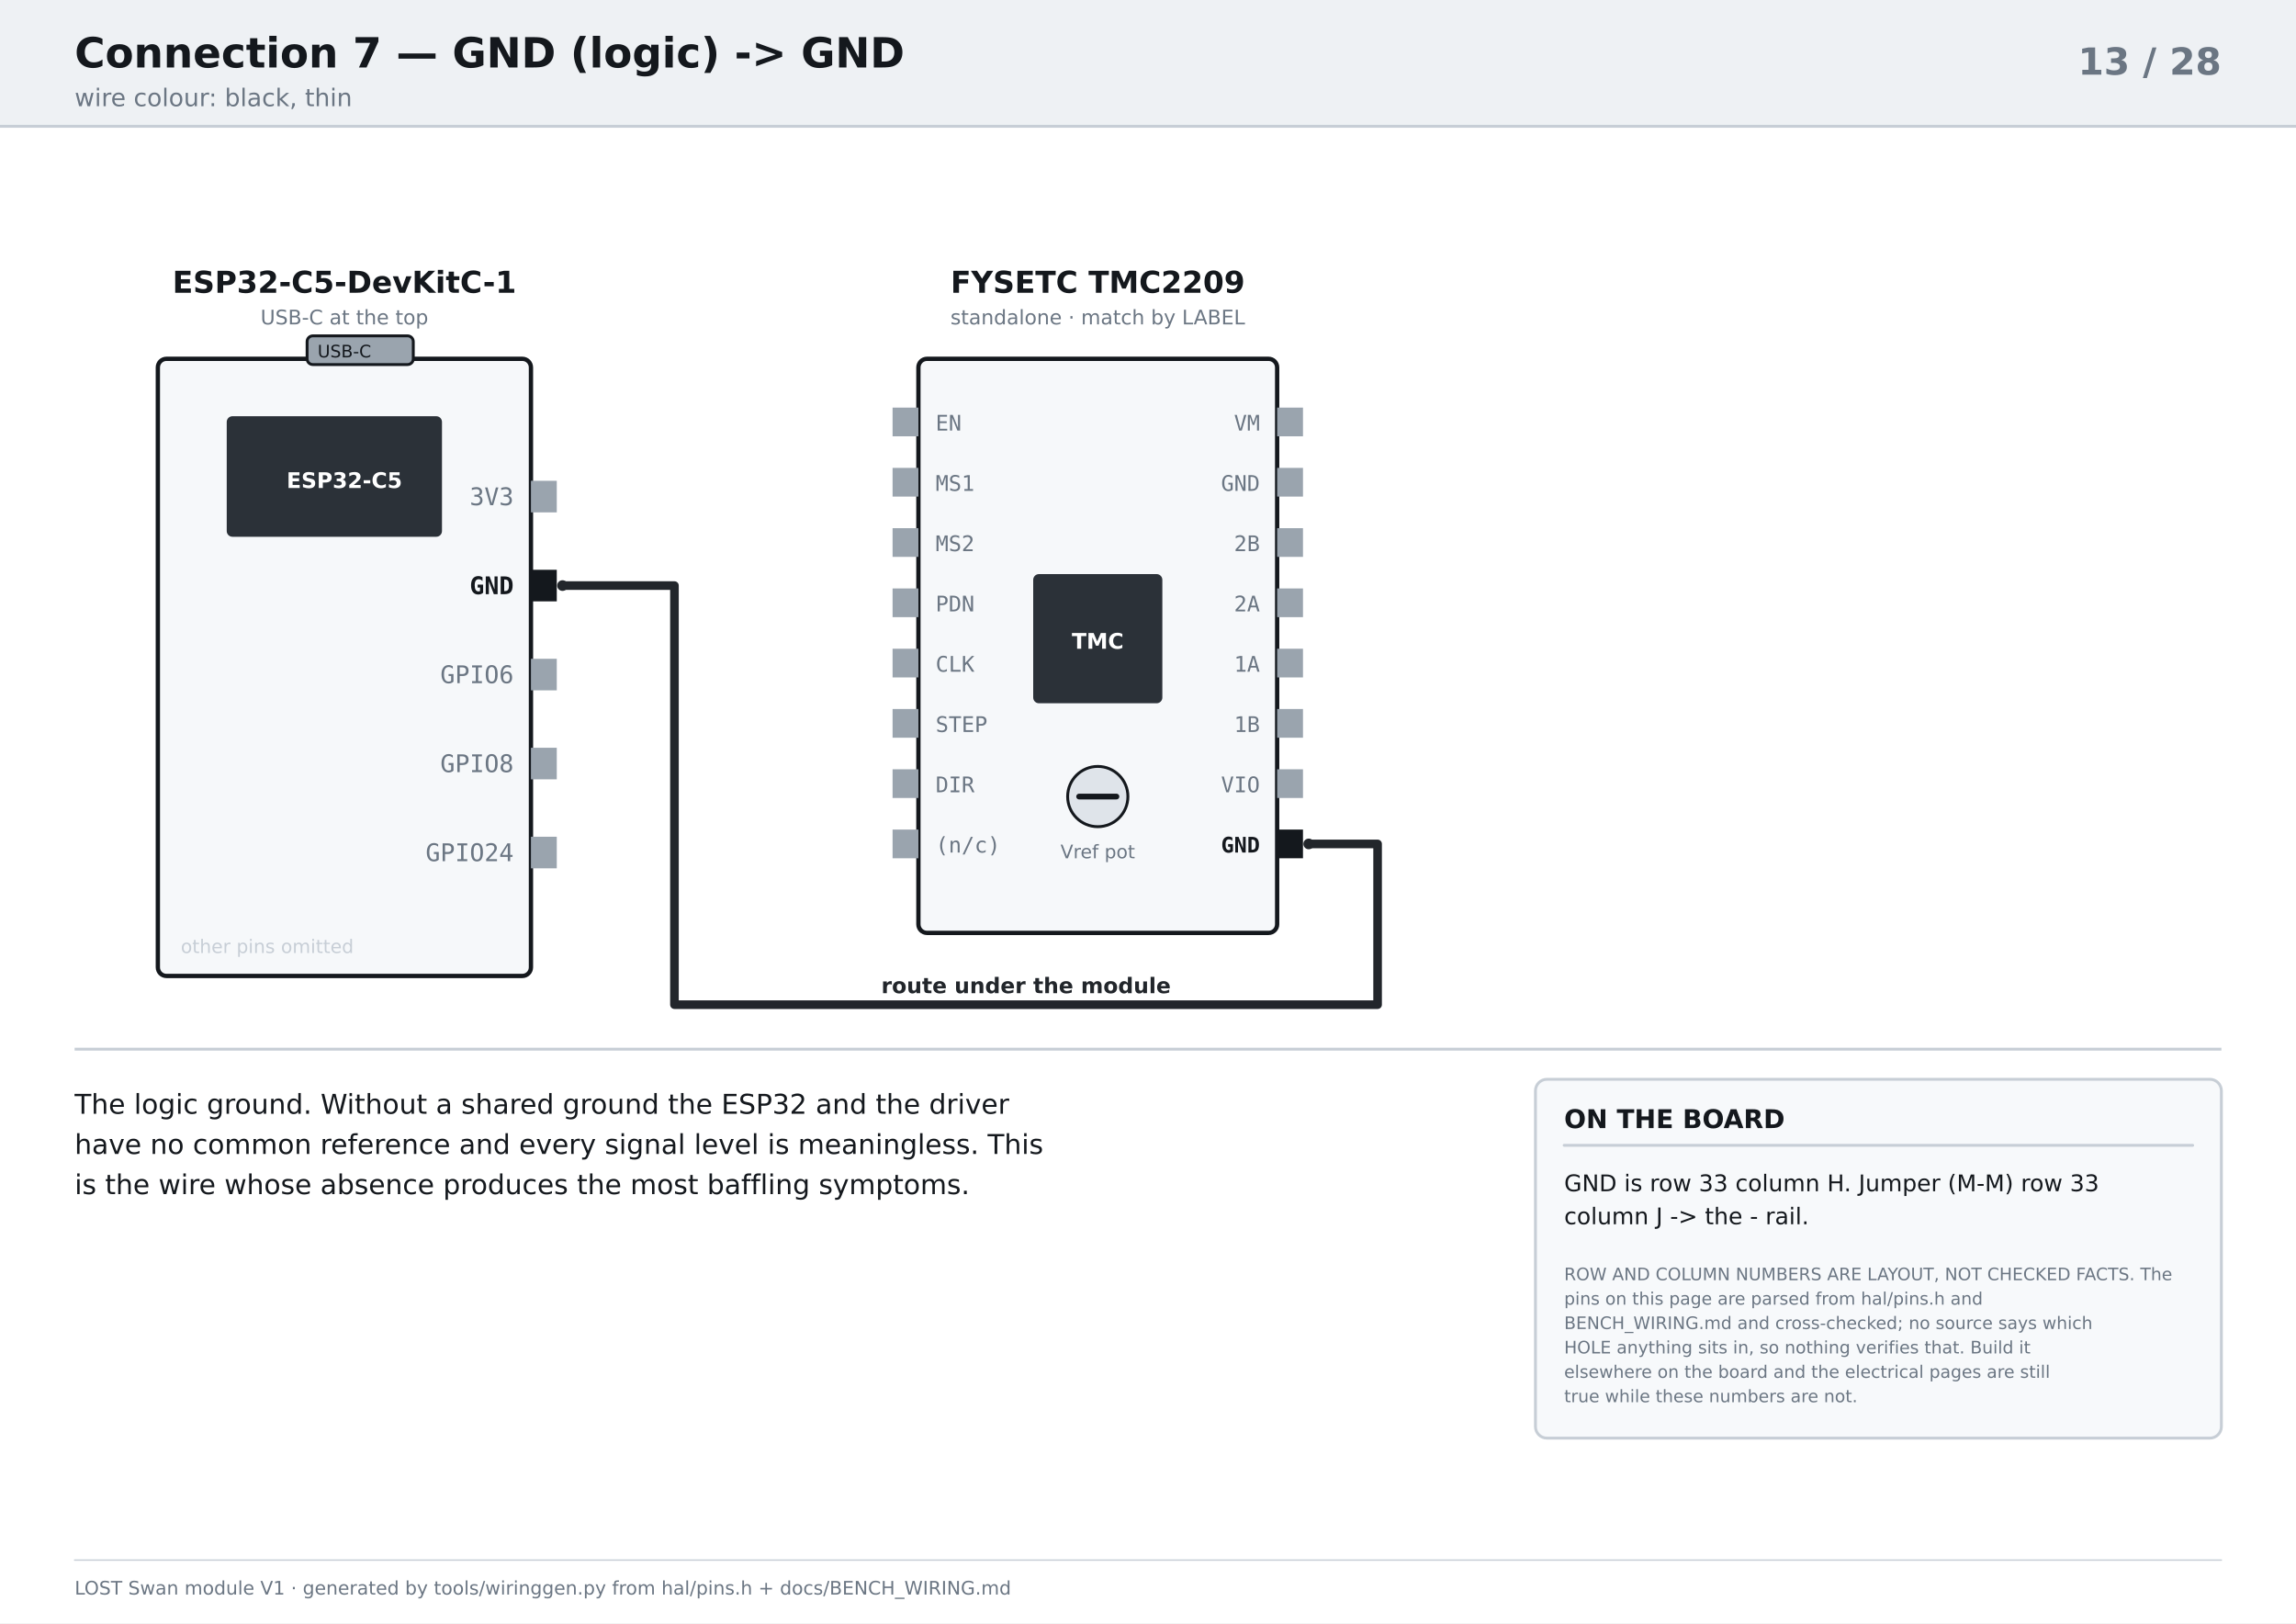
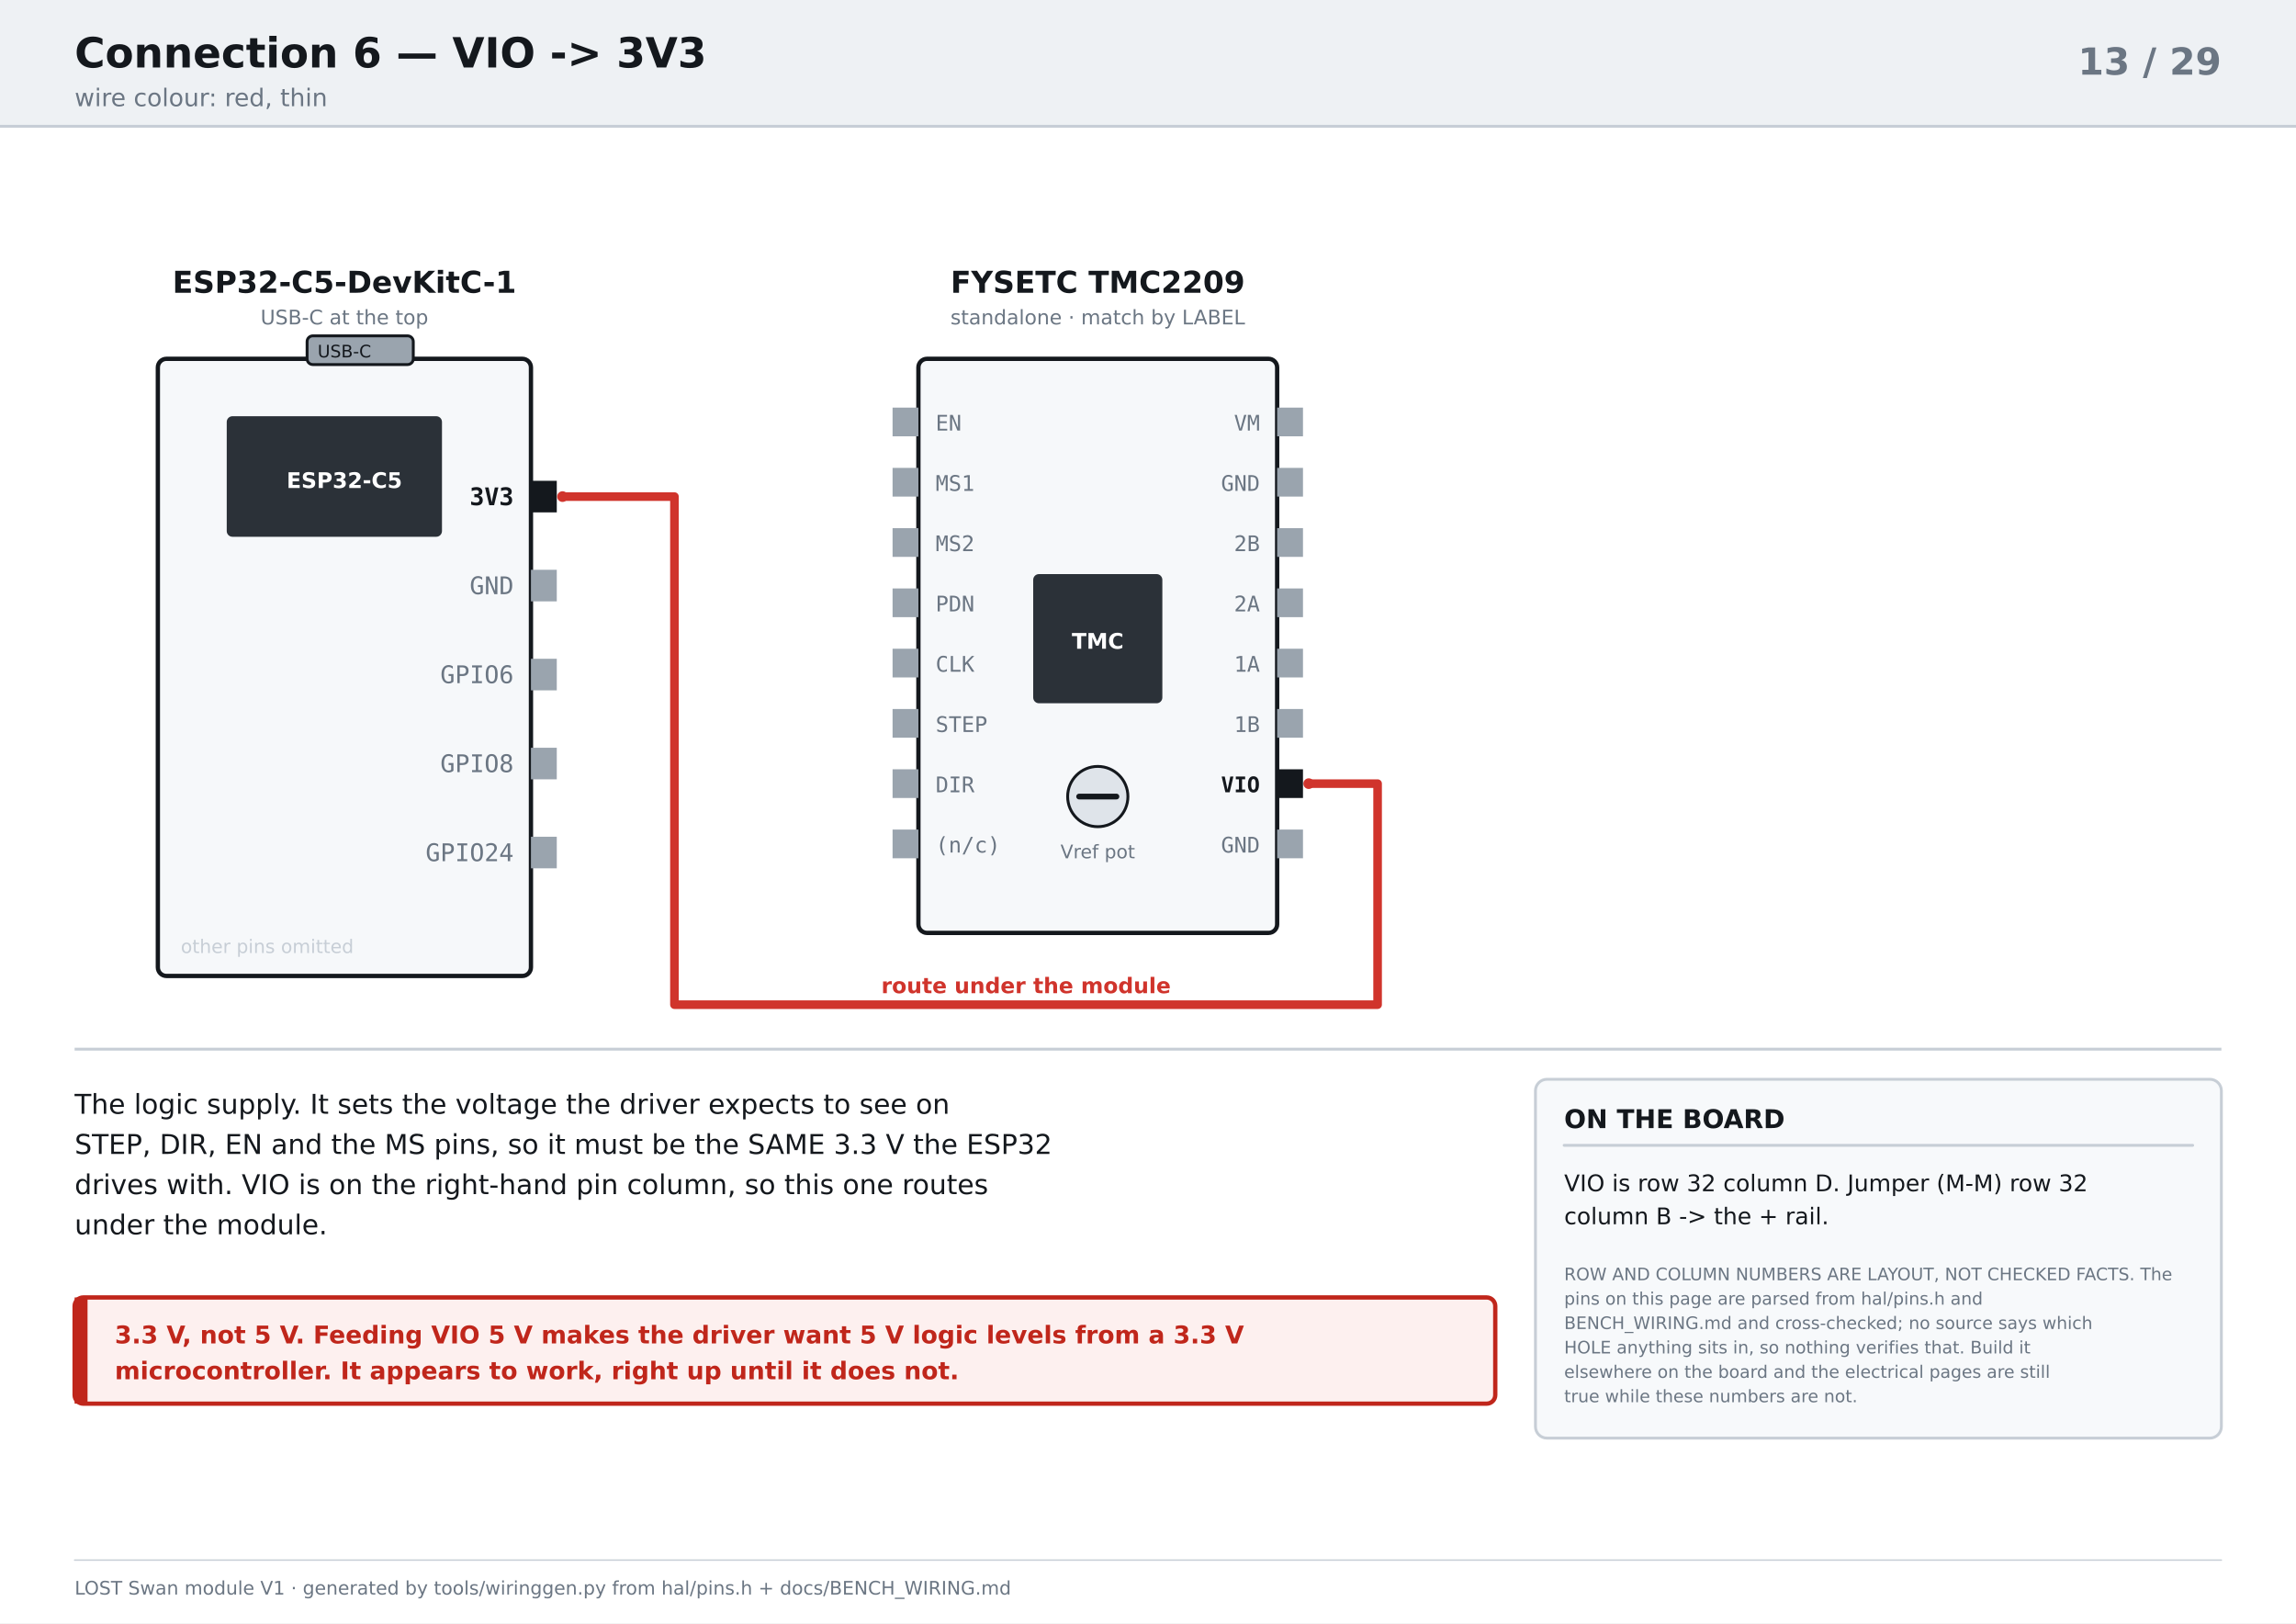
<svg xmlns="http://www.w3.org/2000/svg" width="1600" height="1131" viewBox="0 0 1600 1131">
  <rect width="1600" height="1131" fill="#ffffff" />
  <rect x="0" y="0" width="1600" height="88" fill="#eef1f4" />
  <line x1="0" y1="88" x2="1600" y2="88" stroke="#c7ced6" stroke-width="2" />
-   <text x="52" y="47" font-family="DejaVu Sans, Verdana, Geneva, sans-serif" font-size="29" fill="#14181d" text-anchor="start" font-weight="bold">Connection 7  —  GND (logic)  -&gt;  GND</text>
-   <text x="52" y="74" font-family="DejaVu Sans, Verdana, Geneva, sans-serif" font-size="17" fill="#6b7683" text-anchor="start" font-weight="normal">wire colour: black, thin</text>
-   <text x="1548" y="52" font-family="DejaVu Sans, Verdana, Geneva, sans-serif" font-size="26" fill="#6b7683" text-anchor="end" font-weight="bold">13 / 28</text>
+   <text x="52" y="47" font-family="DejaVu Sans, Verdana, Geneva, sans-serif" font-size="29" fill="#14181d" text-anchor="start" font-weight="bold">Connection 6  —  VIO  -&gt;  3V3</text>
+   <text x="52" y="74" font-family="DejaVu Sans, Verdana, Geneva, sans-serif" font-size="17" fill="#6b7683" text-anchor="start" font-weight="normal">wire colour: red, thin</text>
+   <text x="1548" y="52" font-family="DejaVu Sans, Verdana, Geneva, sans-serif" font-size="26" fill="#6b7683" text-anchor="end" font-weight="bold">13 / 29</text>
  <rect x="640" y="250" width="250" height="400" rx="6" fill="#f6f8fa" stroke="#14181d" stroke-width="3" />
  <text x="765" y="204" font-family="DejaVu Sans, Verdana, Geneva, sans-serif" font-size="21" fill="#14181d" text-anchor="middle" font-weight="bold">FYSETC TMC2209</text>
  <text x="765" y="226" font-family="DejaVu Sans, Verdana, Geneva, sans-serif" font-size="14" fill="#6b7683" text-anchor="middle" font-weight="normal">standalone  ·  match by LABEL</text>
  <rect x="720" y="400" width="90" height="90" rx="4" fill="#2b3138" stroke="none" stroke-width="2" />
  <text x="765" y="452" font-family="DejaVu Sans, Verdana, Geneva, sans-serif" font-size="15" fill="#ffffff" text-anchor="middle" font-weight="bold">TMC</text>
  <circle cx="765" cy="555" r="21" fill="#dfe4ea" stroke="#14181d" stroke-width="2" />
  <line x1="752" y1="555" x2="778" y2="555" stroke="#14181d" stroke-width="4" stroke-linecap="round" />
  <text x="765" y="598" font-family="DejaVu Sans, Verdana, Geneva, sans-serif" font-size="13" fill="#6b7683" text-anchor="middle" font-weight="normal">Vref pot</text>
  <rect x="622" y="284" width="18" height="20" rx="0" fill="#9aa4ae" stroke="none" stroke-width="2" />
  <text x="652" y="300" font-family="DejaVu Sans Mono, Consolas, monospace" font-size="15" fill="#6b7683" text-anchor="start" font-weight="normal">EN</text>
  <rect x="622" y="326" width="18" height="20" rx="0" fill="#9aa4ae" stroke="none" stroke-width="2" />
  <text x="652" y="342" font-family="DejaVu Sans Mono, Consolas, monospace" font-size="15" fill="#6b7683" text-anchor="start" font-weight="normal">MS1</text>
  <rect x="622" y="368" width="18" height="20" rx="0" fill="#9aa4ae" stroke="none" stroke-width="2" />
  <text x="652" y="384" font-family="DejaVu Sans Mono, Consolas, monospace" font-size="15" fill="#6b7683" text-anchor="start" font-weight="normal">MS2</text>
  <rect x="622" y="410" width="18" height="20" rx="0" fill="#9aa4ae" stroke="none" stroke-width="2" />
  <text x="652" y="426" font-family="DejaVu Sans Mono, Consolas, monospace" font-size="15" fill="#6b7683" text-anchor="start" font-weight="normal">PDN</text>
  <rect x="622" y="452" width="18" height="20" rx="0" fill="#9aa4ae" stroke="none" stroke-width="2" />
  <text x="652" y="468" font-family="DejaVu Sans Mono, Consolas, monospace" font-size="15" fill="#6b7683" text-anchor="start" font-weight="normal">CLK</text>
  <rect x="622" y="494" width="18" height="20" rx="0" fill="#9aa4ae" stroke="none" stroke-width="2" />
  <text x="652" y="510" font-family="DejaVu Sans Mono, Consolas, monospace" font-size="15" fill="#6b7683" text-anchor="start" font-weight="normal">STEP</text>
  <rect x="622" y="536" width="18" height="20" rx="0" fill="#9aa4ae" stroke="none" stroke-width="2" />
  <text x="652" y="552" font-family="DejaVu Sans Mono, Consolas, monospace" font-size="15" fill="#6b7683" text-anchor="start" font-weight="normal">DIR</text>
  <rect x="622" y="578" width="18" height="20" rx="0" fill="#9aa4ae" stroke="none" stroke-width="2" />
  <text x="652" y="594" font-family="DejaVu Sans Mono, Consolas, monospace" font-size="15" fill="#6b7683" text-anchor="start" font-weight="normal">(n/c)</text>
  <rect x="890" y="284" width="18" height="20" rx="0" fill="#9aa4ae" stroke="none" stroke-width="2" />
  <text x="878" y="300" font-family="DejaVu Sans Mono, Consolas, monospace" font-size="15" fill="#6b7683" text-anchor="end" font-weight="normal">VM</text>
  <rect x="890" y="326" width="18" height="20" rx="0" fill="#9aa4ae" stroke="none" stroke-width="2" />
  <text x="878" y="342" font-family="DejaVu Sans Mono, Consolas, monospace" font-size="15" fill="#6b7683" text-anchor="end" font-weight="normal">GND</text>
  <rect x="890" y="368" width="18" height="20" rx="0" fill="#9aa4ae" stroke="none" stroke-width="2" />
  <text x="878" y="384" font-family="DejaVu Sans Mono, Consolas, monospace" font-size="15" fill="#6b7683" text-anchor="end" font-weight="normal">2B</text>
  <rect x="890" y="410" width="18" height="20" rx="0" fill="#9aa4ae" stroke="none" stroke-width="2" />
  <text x="878" y="426" font-family="DejaVu Sans Mono, Consolas, monospace" font-size="15" fill="#6b7683" text-anchor="end" font-weight="normal">2A</text>
  <rect x="890" y="452" width="18" height="20" rx="0" fill="#9aa4ae" stroke="none" stroke-width="2" />
  <text x="878" y="468" font-family="DejaVu Sans Mono, Consolas, monospace" font-size="15" fill="#6b7683" text-anchor="end" font-weight="normal">1A</text>
  <rect x="890" y="494" width="18" height="20" rx="0" fill="#9aa4ae" stroke="none" stroke-width="2" />
  <text x="878" y="510" font-family="DejaVu Sans Mono, Consolas, monospace" font-size="15" fill="#6b7683" text-anchor="end" font-weight="normal">1B</text>
-   <rect x="890" y="536" width="18" height="20" rx="0" fill="#9aa4ae" stroke="none" stroke-width="2" />
-   <text x="878" y="552" font-family="DejaVu Sans Mono, Consolas, monospace" font-size="15" fill="#6b7683" text-anchor="end" font-weight="normal">VIO</text>
-   <rect x="890" y="578" width="18" height="20" rx="0" fill="#14181d" stroke="none" stroke-width="2" />
-   <text x="878" y="594" font-family="DejaVu Sans Mono, Consolas, monospace" font-size="15" fill="#14181d" text-anchor="end" font-weight="bold">GND</text>
+   <rect x="890" y="536" width="18" height="20" rx="0" fill="#14181d" stroke="none" stroke-width="2" />
+   <text x="878" y="552" font-family="DejaVu Sans Mono, Consolas, monospace" font-size="15" fill="#14181d" text-anchor="end" font-weight="bold">VIO</text>
+   <rect x="890" y="578" width="18" height="20" rx="0" fill="#9aa4ae" stroke="none" stroke-width="2" />
+   <text x="878" y="594" font-family="DejaVu Sans Mono, Consolas, monospace" font-size="15" fill="#6b7683" text-anchor="end" font-weight="normal">GND</text>
  <rect x="110" y="250" width="260" height="430" rx="6" fill="#f6f8fa" stroke="#14181d" stroke-width="3" />
  <text x="240" y="204" font-family="DejaVu Sans, Verdana, Geneva, sans-serif" font-size="21" fill="#14181d" text-anchor="middle" font-weight="bold">ESP32-C5-DevKitC-1</text>
  <text x="240" y="226" font-family="DejaVu Sans, Verdana, Geneva, sans-serif" font-size="14" fill="#6b7683" text-anchor="middle" font-weight="normal">USB-C at the top</text>
  <rect x="214" y="234" width="74" height="20" rx="4" fill="#9aa4ae" stroke="#14181d" stroke-width="2" />
  <text x="240" y="249" font-family="DejaVu Sans, Verdana, Geneva, sans-serif" font-size="12" fill="#14181d" text-anchor="middle" font-weight="normal">USB-C</text>
  <rect x="158" y="290" width="150" height="84" rx="4" fill="#2b3138" stroke="none" stroke-width="2" />
  <text x="240" y="340" font-family="DejaVu Sans, Verdana, Geneva, sans-serif" font-size="15" fill="#ffffff" text-anchor="middle" font-weight="bold">ESP32-C5</text>
-   <rect x="370" y="335" width="18" height="22" rx="0" fill="#9aa4ae" stroke="none" stroke-width="2" />
-   <text x="358" y="352" font-family="DejaVu Sans Mono, Consolas, monospace" font-size="17" fill="#6b7683" text-anchor="end" font-weight="normal">3V3</text>
-   <rect x="370" y="397" width="18" height="22" rx="0" fill="#14181d" stroke="none" stroke-width="2" />
-   <text x="358" y="414" font-family="DejaVu Sans Mono, Consolas, monospace" font-size="17" fill="#14181d" text-anchor="end" font-weight="bold">GND</text>
+   <rect x="370" y="335" width="18" height="22" rx="0" fill="#14181d" stroke="none" stroke-width="2" />
+   <text x="358" y="352" font-family="DejaVu Sans Mono, Consolas, monospace" font-size="17" fill="#14181d" text-anchor="end" font-weight="bold">3V3</text>
+   <rect x="370" y="397" width="18" height="22" rx="0" fill="#9aa4ae" stroke="none" stroke-width="2" />
+   <text x="358" y="414" font-family="DejaVu Sans Mono, Consolas, monospace" font-size="17" fill="#6b7683" text-anchor="end" font-weight="normal">GND</text>
  <rect x="370" y="459" width="18" height="22" rx="0" fill="#9aa4ae" stroke="none" stroke-width="2" />
  <text x="358" y="476" font-family="DejaVu Sans Mono, Consolas, monospace" font-size="17" fill="#6b7683" text-anchor="end" font-weight="normal">GPIO6</text>
  <rect x="370" y="521" width="18" height="22" rx="0" fill="#9aa4ae" stroke="none" stroke-width="2" />
  <text x="358" y="538" font-family="DejaVu Sans Mono, Consolas, monospace" font-size="17" fill="#6b7683" text-anchor="end" font-weight="normal">GPIO8</text>
  <rect x="370" y="583" width="18" height="22" rx="0" fill="#9aa4ae" stroke="none" stroke-width="2" />
  <text x="358" y="600" font-family="DejaVu Sans Mono, Consolas, monospace" font-size="17" fill="#6b7683" text-anchor="end" font-weight="normal">GPIO24</text>
  <text x="126" y="664" font-family="DejaVu Sans, Verdana, Geneva, sans-serif" font-size="13" fill="#c7ced6" text-anchor="start" font-weight="normal">other pins omitted</text>
-   <polyline points="912,588 960,588 960,700 470,700 470,408 392,408" fill="none" stroke="#22262b" stroke-width="6" stroke-linecap="round" stroke-linejoin="round" />
-   <circle cx="912" cy="588" r="3.72" fill="#22262b" stroke="none" stroke-width="1" />
-   <circle cx="392" cy="408" r="3.72" fill="#22262b" stroke="none" stroke-width="1" />
-   <text x="715" y="692" font-family="DejaVu Sans, Verdana, Geneva, sans-serif" font-size="15" fill="#22262b" text-anchor="middle" font-weight="bold">route under the module</text>
+   <polyline points="912,546 960,546 960,700 470,700 470,346 392,346" fill="none" stroke="#d0342c" stroke-width="6" stroke-linecap="round" stroke-linejoin="round" />
+   <circle cx="912" cy="546" r="3.72" fill="#d0342c" stroke="none" stroke-width="1" />
+   <circle cx="392" cy="346" r="3.72" fill="#d0342c" stroke="none" stroke-width="1" />
+   <text x="715" y="692" font-family="DejaVu Sans, Verdana, Geneva, sans-serif" font-size="15" fill="#d0342c" text-anchor="middle" font-weight="bold">route under the module</text>
  <rect x="52" y="730" width="1496" height="2" rx="0" fill="#c7ced6" stroke="none" stroke-width="2" />
  <rect x="1070" y="752" width="478" height="250" rx="8" fill="#f7f9fb" stroke="#c7ced6" stroke-width="2" />
  <text x="1090" y="786" font-family="DejaVu Sans, Verdana, Geneva, sans-serif" font-size="18" fill="#14181d" text-anchor="start" font-weight="bold">ON THE BOARD</text>
  <line x1="1090" y1="798" x2="1528" y2="798" stroke="#c7ced6" stroke-width="2" stroke-linecap="round" />
-   <text x="1090" y="830" font-family="DejaVu Sans, Verdana, Geneva, sans-serif" font-size="16" fill="#14181d" text-anchor="start" font-weight="normal">GND is row 33 column H. Jumper (M-M) row 33</text>
-   <text x="1090" y="853" font-family="DejaVu Sans, Verdana, Geneva, sans-serif" font-size="16" fill="#14181d" text-anchor="start" font-weight="normal">column J -&gt; the - rail.</text>
+   <text x="1090" y="830" font-family="DejaVu Sans, Verdana, Geneva, sans-serif" font-size="16" fill="#14181d" text-anchor="start" font-weight="normal">VIO is row 32 column D. Jumper (M-M) row 32</text>
+   <text x="1090" y="853" font-family="DejaVu Sans, Verdana, Geneva, sans-serif" font-size="16" fill="#14181d" text-anchor="start" font-weight="normal">column B -&gt; the + rail.</text>
  <text x="1090" y="892" font-family="DejaVu Sans, Verdana, Geneva, sans-serif" font-size="12" fill="#6b7683" text-anchor="start" font-weight="normal">ROW AND COLUMN NUMBERS ARE LAYOUT, NOT CHECKED FACTS. The</text>
  <text x="1090" y="909" font-family="DejaVu Sans, Verdana, Geneva, sans-serif" font-size="12" fill="#6b7683" text-anchor="start" font-weight="normal">pins on this page are parsed from hal/pins.h and</text>
  <text x="1090" y="926" font-family="DejaVu Sans, Verdana, Geneva, sans-serif" font-size="12" fill="#6b7683" text-anchor="start" font-weight="normal">BENCH_WIRING.md and cross-checked; no source says which</text>
  <text x="1090" y="943" font-family="DejaVu Sans, Verdana, Geneva, sans-serif" font-size="12" fill="#6b7683" text-anchor="start" font-weight="normal">HOLE anything sits in, so nothing verifies that. Build it</text>
  <text x="1090" y="960" font-family="DejaVu Sans, Verdana, Geneva, sans-serif" font-size="12" fill="#6b7683" text-anchor="start" font-weight="normal">elsewhere on the board and the electrical pages are still</text>
  <text x="1090" y="977" font-family="DejaVu Sans, Verdana, Geneva, sans-serif" font-size="12" fill="#6b7683" text-anchor="start" font-weight="normal">true while these numbers are not.</text>
-   <text x="52" y="776" font-family="DejaVu Sans, Verdana, Geneva, sans-serif" font-size="19" fill="#14181d" text-anchor="start" font-weight="normal">The logic ground. Without a shared ground the ESP32 and the driver</text>
-   <text x="52" y="804" font-family="DejaVu Sans, Verdana, Geneva, sans-serif" font-size="19" fill="#14181d" text-anchor="start" font-weight="normal">have no common reference and every signal level is meaningless. This</text>
-   <text x="52" y="832" font-family="DejaVu Sans, Verdana, Geneva, sans-serif" font-size="19" fill="#14181d" text-anchor="start" font-weight="normal">is the wire whose absence produces the most baffling symptoms.</text>
+   <text x="52" y="776" font-family="DejaVu Sans, Verdana, Geneva, sans-serif" font-size="19" fill="#14181d" text-anchor="start" font-weight="normal">The logic supply. It sets the voltage the driver expects to see on</text>
+   <text x="52" y="804" font-family="DejaVu Sans, Verdana, Geneva, sans-serif" font-size="19" fill="#14181d" text-anchor="start" font-weight="normal">STEP, DIR, EN and the MS pins, so it must be the SAME 3.3 V the ESP32</text>
+   <text x="52" y="832" font-family="DejaVu Sans, Verdana, Geneva, sans-serif" font-size="19" fill="#14181d" text-anchor="start" font-weight="normal">drives with. VIO is on the right-hand pin column, so this one routes</text>
+   <text x="52" y="860" font-family="DejaVu Sans, Verdana, Geneva, sans-serif" font-size="19" fill="#14181d" text-anchor="start" font-weight="normal">under the module.</text>
+   <rect x="52" y="904" width="990" height="74" rx="6" fill="#fdf0ef" stroke="#c0261b" stroke-width="3" />
+   <rect x="52" y="904" width="9" height="74" rx="0" fill="#c0261b" stroke="none" stroke-width="2" />
+   <text x="80" y="936" font-family="DejaVu Sans, Verdana, Geneva, sans-serif" font-size="17" fill="#c0261b" text-anchor="start" font-weight="bold">3.3 V, not 5 V. Feeding VIO 5 V makes the driver want 5 V logic levels from a 3.3 V</text>
+   <text x="80" y="961" font-family="DejaVu Sans, Verdana, Geneva, sans-serif" font-size="17" fill="#c0261b" text-anchor="start" font-weight="bold">microcontroller. It appears to work, right up until it does not.</text>
  <line x1="52" y1="1087" x2="1548" y2="1087" stroke="#c7ced6" stroke-width="1" stroke-linecap="round" />
  <text x="52" y="1111" font-family="DejaVu Sans, Verdana, Geneva, sans-serif" font-size="13" fill="#6b7683" text-anchor="start" font-weight="normal">LOST Swan  module V1  ·  generated by tools/wiringgen.py from hal/pins.h + docs/BENCH_WIRING.md</text>
</svg>
